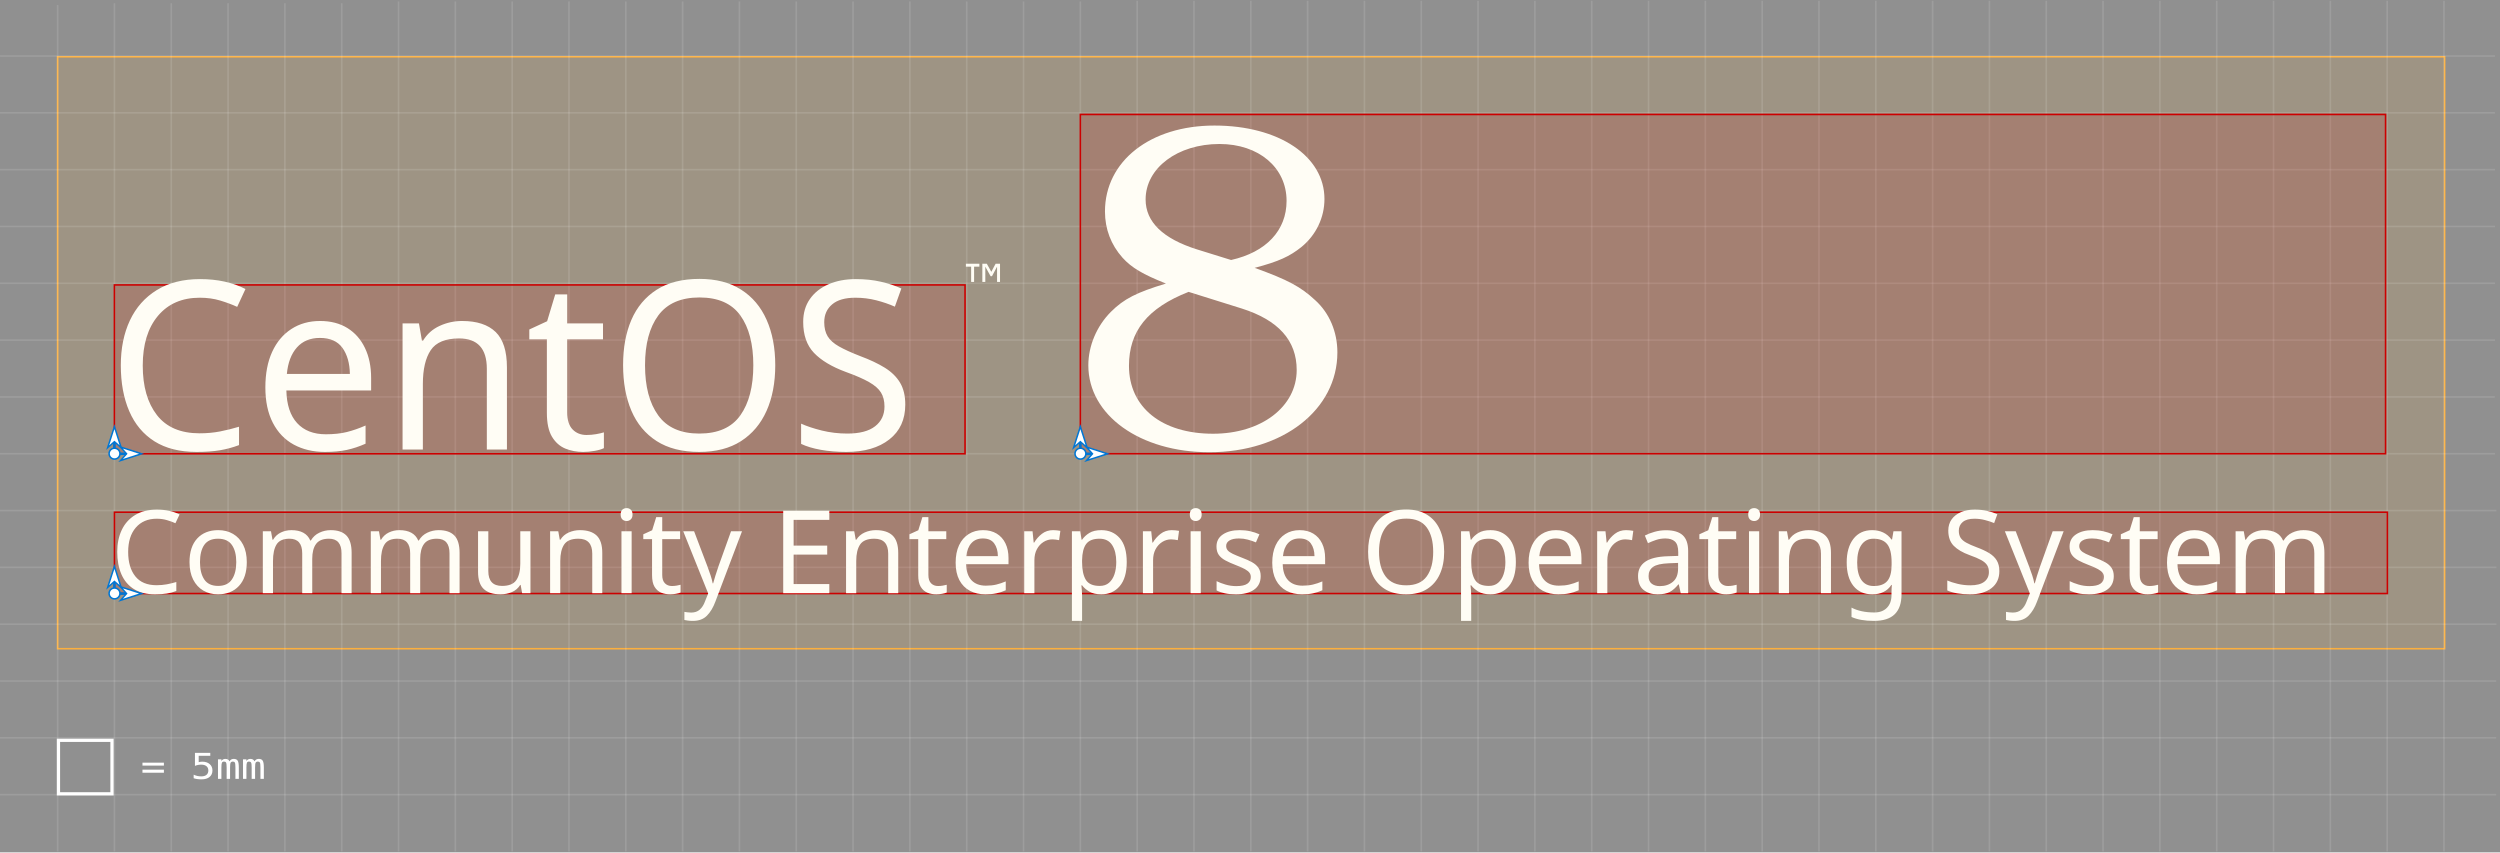
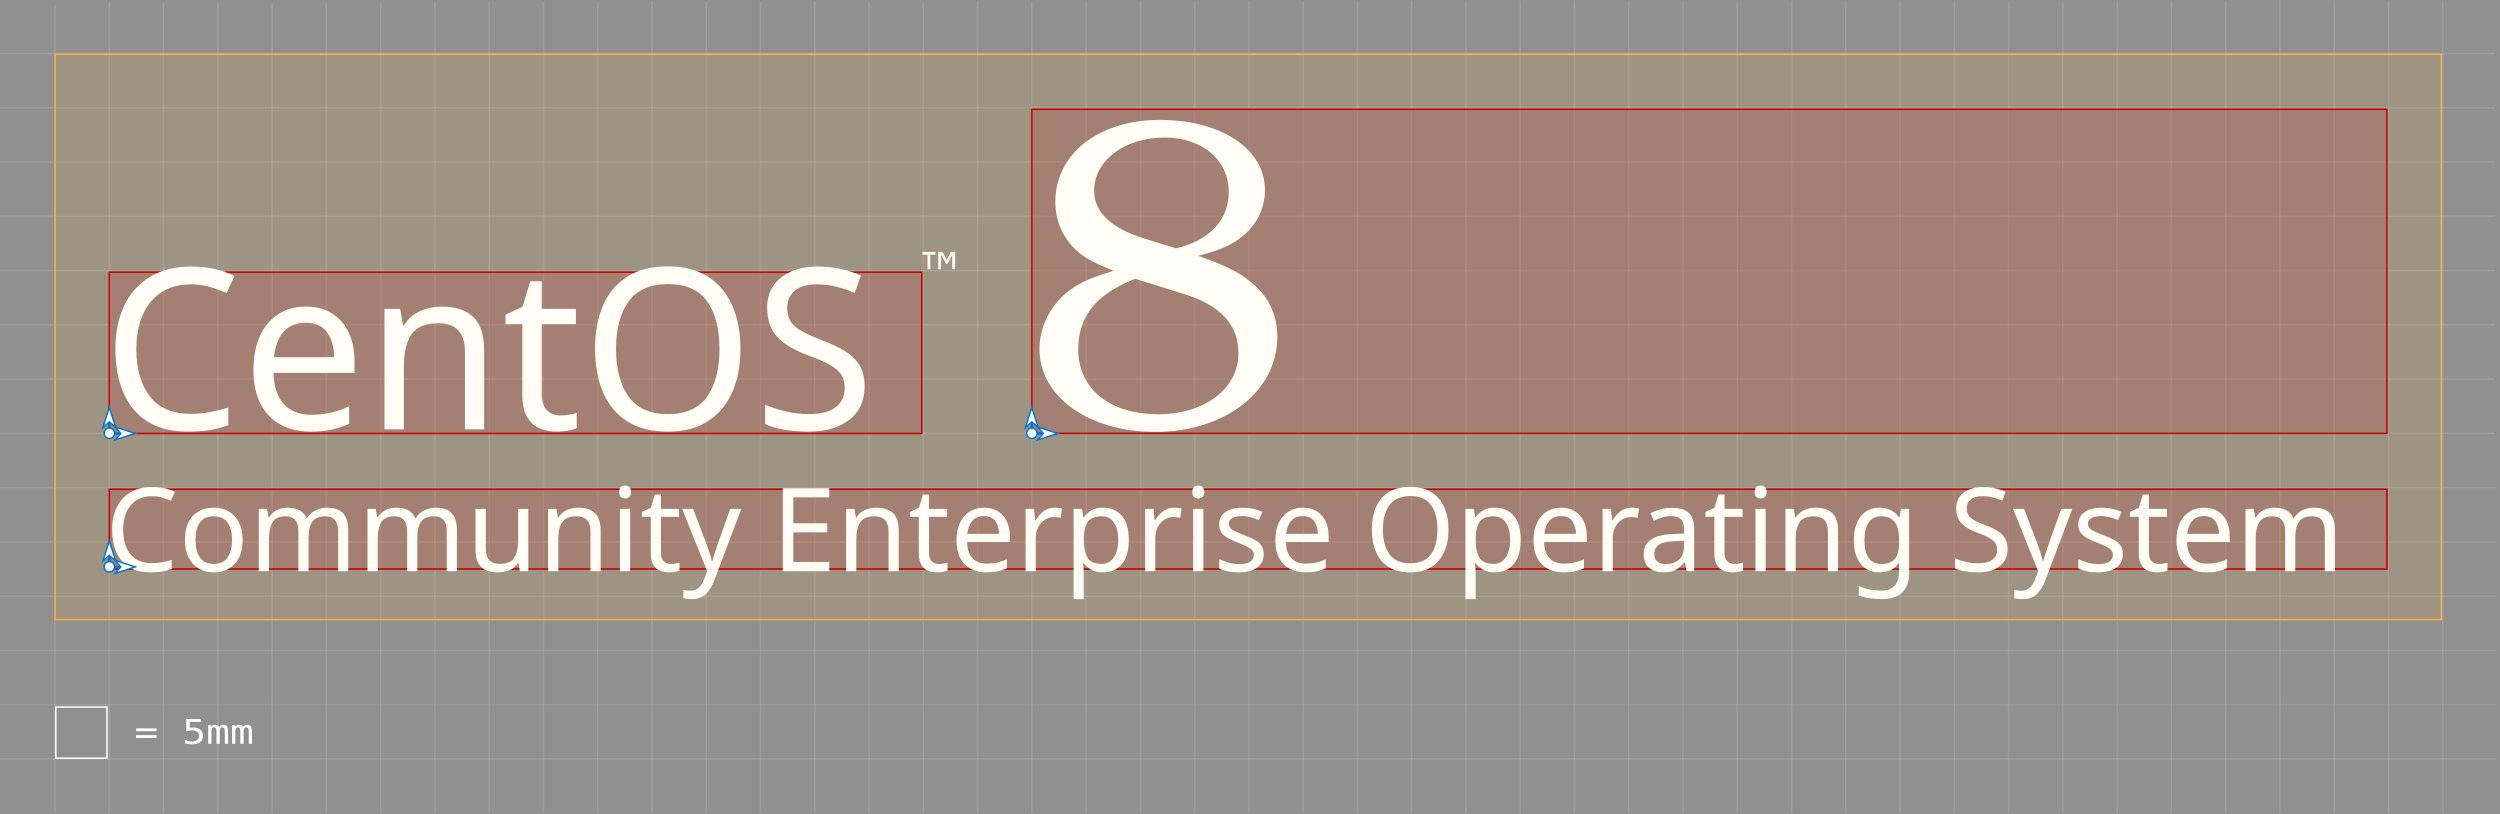
- <svg xmlns="http://www.w3.org/2000/svg" xmlns:xlink="http://www.w3.org/1999/xlink" width="779.528" height="265.748" id="svg3106" version="1.0">
+ <svg xmlns="http://www.w3.org/2000/svg" xmlns:xlink="http://www.w3.org/1999/xlink" width="816.188" height="265.748" id="svg3106" version="1.0">
  <defs id="defs3108">
    <clipPath clipPathUnits="userSpaceOnUse" id="clipPath4429">
      <g transform="matrix(0.9947658,0,0,1,1.786099,0)" id="g4431">
        <path style="fill:#eea623;fill-opacity:1;fill-rule:evenodd;stroke:none;stroke-width:30;stroke-linecap:round;stroke-linejoin:round;marker:none;marker-start:none;marker-mid:none;marker-end:none;stroke-miterlimit:4;stroke-dasharray:none;stroke-dashoffset:0;stroke-opacity:1;visibility:visible;display:inline;overflow:visible" d="M 322.541,2800.938 L 318.106,2806.667 L 313.671,2800.938 L 313.671,2757.795 L 294.732,2757.795 L 318.106,2732.258 L 341.238,2757.795 L 322.541,2757.795 L 322.541,2800.938 z" id="path4433" />
      </g>
    </clipPath>
  </defs>
  <g id="layer1" transform="translate(-0.2825948,-822.0471)">
-     <rect style="fill:#8c8c8c;fill-opacity:0.955;stroke:none;stroke-width:1;stroke-linecap:round;stroke-linejoin:miter;stroke-miterlimit:4;stroke-dasharray:none;stroke-dashoffset:0;stroke-opacity:0.089;display:inline" id="CENTOSARTWORK" width="779.528" height="265.748" x="0.283" y="822.047" clip-path="none" />
-     <rect y="839.764" x="18.249" height="184.56" width="744.297" id="rect5058" style="opacity:1;fill:#fcaf3e;fill-opacity:0.137;stroke:#fcaf3e;stroke-width:0.5;stroke-linecap:round;stroke-linejoin:miter;stroke-miterlimit:4;stroke-dasharray:none;stroke-opacity:1" />
+     <rect style="fill:#8c8c8c;fill-opacity:0.955;stroke:none;stroke-width:1;stroke-linecap:round;stroke-linejoin:miter;stroke-miterlimit:4;stroke-dasharray:none;stroke-dashoffset:0;stroke-opacity:0.089;display:inline" id="CENTOSARTWORK" width="816.188" height="265.748" x="0.283" y="822.047" clip-path="none" />
    <g id="g5132" style="stroke:#ffffff;stroke-width:0.5;stroke-miterlimit:4;stroke-dasharray:none;stroke-opacity:0.118">
      <path id="path3685" d="M 18.249,823.619 L 18.249,1087.545" style="fill:none;fill-rule:evenodd;stroke:#ffffff;stroke-width:0.5;stroke-linecap:butt;stroke-linejoin:miter;stroke-miterlimit:4;stroke-dasharray:none;stroke-opacity:0.118;display:inline" />
-       <path style="fill:none;fill-rule:evenodd;stroke:#ffffff;stroke-width:0.501;stroke-linecap:butt;stroke-linejoin:miter;stroke-miterlimit:4;stroke-dasharray:none;stroke-opacity:0.118;display:inline" d="M 35.965,823.06 L 35.965,1087.545" id="path3687" />
-       <path id="path3689" d="M 53.682,823.06 L 53.682,1087.545" style="fill:none;fill-rule:evenodd;stroke:#ffffff;stroke-width:0.501;stroke-linecap:butt;stroke-linejoin:miter;stroke-miterlimit:4;stroke-dasharray:none;stroke-opacity:0.118;display:inline" />
-       <path style="fill:none;fill-rule:evenodd;stroke:#ffffff;stroke-width:0.501;stroke-linecap:butt;stroke-linejoin:miter;stroke-miterlimit:4;stroke-dasharray:none;stroke-opacity:0.118;display:inline" d="M 71.399,823.06 L 71.399,1087.545" id="path3691" />
-       <path id="path3693" d="M 89.115,823.06 L 89.115,1087.545" style="fill:none;fill-rule:evenodd;stroke:#ffffff;stroke-width:0.501;stroke-linecap:butt;stroke-linejoin:miter;stroke-miterlimit:4;stroke-dasharray:none;stroke-opacity:0.118;display:inline" />
-       <path style="fill:none;fill-rule:evenodd;stroke:#ffffff;stroke-width:0.501;stroke-linecap:butt;stroke-linejoin:miter;stroke-miterlimit:4;stroke-dasharray:none;stroke-opacity:0.118;display:inline" d="M 106.832,823.06 L 106.832,1087.545" id="path3695" />
-       <path id="path3697" d="M 124.548,822.502 L 124.548,1087.545" style="fill:none;fill-rule:evenodd;stroke:#ffffff;stroke-width:0.501;stroke-linecap:butt;stroke-linejoin:miter;stroke-miterlimit:4;stroke-dasharray:none;stroke-opacity:0.118;display:inline" />
-       <path style="fill:none;fill-rule:evenodd;stroke:#ffffff;stroke-width:0.501;stroke-linecap:butt;stroke-linejoin:miter;stroke-miterlimit:4;stroke-dasharray:none;stroke-opacity:0.118;display:inline" d="M 142.265,822.502 L 142.265,1087.545" id="path3699" />
-       <path id="path3701" d="M 159.981,822.502 L 159.981,1087.545" style="fill:none;fill-rule:evenodd;stroke:#ffffff;stroke-width:0.501;stroke-linecap:butt;stroke-linejoin:miter;stroke-miterlimit:4;stroke-dasharray:none;stroke-opacity:0.118;display:inline" />
-       <path style="fill:none;fill-rule:evenodd;stroke:#ffffff;stroke-width:0.501;stroke-linecap:butt;stroke-linejoin:miter;stroke-miterlimit:4;stroke-dasharray:none;stroke-opacity:0.118;display:inline" d="M 177.698,822.502 L 177.698,1087.545" id="path3703" />
-       <path id="path3705" d="M 195.414,822.502 L 195.414,1087.545" style="fill:none;fill-rule:evenodd;stroke:#ffffff;stroke-width:0.501;stroke-linecap:butt;stroke-linejoin:miter;stroke-miterlimit:4;stroke-dasharray:none;stroke-opacity:0.118;display:inline" />
-       <path style="fill:none;fill-rule:evenodd;stroke:#ffffff;stroke-width:0.501;stroke-linecap:butt;stroke-linejoin:miter;stroke-miterlimit:4;stroke-dasharray:none;stroke-opacity:0.118;display:inline" d="M 213.131,822.502 L 213.131,1087.545" id="path3707" />
-       <path id="path3709" d="M 230.847,822.502 L 230.847,1087.545" style="fill:none;fill-rule:evenodd;stroke:#ffffff;stroke-width:0.501;stroke-linecap:butt;stroke-linejoin:miter;stroke-miterlimit:4;stroke-dasharray:none;stroke-opacity:0.118;display:inline" />
-       <path style="fill:none;fill-rule:evenodd;stroke:#ffffff;stroke-width:0.501;stroke-linecap:butt;stroke-linejoin:miter;stroke-miterlimit:4;stroke-dasharray:none;stroke-opacity:0.118;display:inline" d="M 283.997,822.502 L 283.997,1087.545" id="path3711" />
-       <path id="path3713" d="M 266.281,822.502 L 266.281,1087.545" style="fill:none;fill-rule:evenodd;stroke:#ffffff;stroke-width:0.501;stroke-linecap:butt;stroke-linejoin:miter;stroke-miterlimit:4;stroke-dasharray:none;stroke-opacity:0.118;display:inline" />
-       <path id="path3717" d="M 0.533,1034.396 L 778.368,1034.396" style="fill:none;fill-rule:evenodd;stroke:#ffffff;stroke-width:0.5;stroke-linecap:square;stroke-linejoin:miter;stroke-miterlimit:4;stroke-dasharray:none;stroke-opacity:0.118;display:inline" />
-       <path style="fill:none;fill-rule:evenodd;stroke:#ffffff;stroke-width:0.5;stroke-linecap:square;stroke-linejoin:miter;stroke-miterlimit:4;stroke-dasharray:none;stroke-opacity:0.118;display:inline" d="M 0.533,1016.679 L 778.439,1016.679" id="path3719" />
-       <path id="path3721" d="M 0.533,998.962 L 778.439,998.962" style="fill:none;fill-rule:evenodd;stroke:#ffffff;stroke-width:0.5;stroke-linecap:square;stroke-linejoin:miter;stroke-miterlimit:4;stroke-dasharray:none;stroke-opacity:0.118;display:inline" />
-       <path style="fill:none;fill-rule:evenodd;stroke:#ffffff;stroke-width:0.5;stroke-linecap:square;stroke-linejoin:miter;stroke-miterlimit:4;stroke-dasharray:none;stroke-opacity:0.118;display:inline" d="M 0.533,981.246 L 778.437,981.246" id="path3723" />
-       <path id="path3725" d="M 0.533,963.529 L 777.996,963.529" style="fill:none;fill-rule:evenodd;stroke:#ffffff;stroke-width:0.5;stroke-linecap:square;stroke-linejoin:miter;stroke-miterlimit:4;stroke-dasharray:none;stroke-opacity:0.118;display:inline" />
-       <path style="fill:none;fill-rule:evenodd;stroke:#ffffff;stroke-width:0.5;stroke-linecap:square;stroke-linejoin:miter;stroke-miterlimit:4;stroke-dasharray:none;stroke-opacity:0.118;display:inline" d="M 0.533,945.813 L 777.923,945.813" id="path3727" />
-       <path id="path3729" d="M 0.533,928.096 L 777.996,928.096" style="fill:none;fill-rule:evenodd;stroke:#ffffff;stroke-width:0.5;stroke-linecap:square;stroke-linejoin:miter;stroke-miterlimit:4;stroke-dasharray:none;stroke-opacity:0.118;display:inline" />
-       <path style="fill:none;fill-rule:evenodd;stroke:#ffffff;stroke-width:0.501;stroke-linecap:butt;stroke-linejoin:miter;stroke-miterlimit:4;stroke-dasharray:none;stroke-opacity:0.118;display:inline" d="M 248.564,822.502 L 248.564,1087.545" id="path3785" />
-       <path id="path3787" d="M 301.714,822.502 L 301.714,1087.545" style="fill:none;fill-rule:evenodd;stroke:#ffffff;stroke-width:0.501;stroke-linecap:butt;stroke-linejoin:miter;stroke-miterlimit:4;stroke-dasharray:none;stroke-opacity:0.118;display:inline" />
-       <path style="fill:none;fill-rule:evenodd;stroke:#ffffff;stroke-width:0.501;stroke-linecap:butt;stroke-linejoin:miter;stroke-miterlimit:4;stroke-dasharray:none;stroke-opacity:0.118;display:inline" d="M 319.43,822.502 L 319.43,1087.545" id="path3789" />
-       <path id="path3791" d="M 337.147,822.502 L 337.147,1087.545" style="fill:none;fill-rule:evenodd;stroke:#ffffff;stroke-width:0.501;stroke-linecap:butt;stroke-linejoin:miter;stroke-miterlimit:4;stroke-dasharray:none;stroke-opacity:0.118;display:inline" />
-       <path style="fill:none;fill-rule:evenodd;stroke:#ffffff;stroke-width:0.501;stroke-linecap:butt;stroke-linejoin:miter;stroke-miterlimit:4;stroke-dasharray:none;stroke-opacity:0.118;display:inline" d="M 354.863,822.297 L 354.863,1087.545" id="path3793" />
-       <path style="fill:none;fill-rule:evenodd;stroke:#ffffff;stroke-width:0.5;stroke-linecap:square;stroke-linejoin:miter;stroke-miterlimit:4;stroke-dasharray:none;stroke-opacity:0.118;display:inline" d="M 0.533,910.38 L 777.995,910.38" id="path6619" />
-       <path id="path6621" d="M 0.533,892.663 L 777.995,892.663" style="fill:none;fill-rule:evenodd;stroke:#ffffff;stroke-width:0.5;stroke-linecap:square;stroke-linejoin:miter;stroke-miterlimit:4;stroke-dasharray:none;stroke-opacity:0.118;display:inline" />
-       <path id="path4235" d="M 372.58,822.297 L 372.58,1087.545" style="fill:none;fill-rule:evenodd;stroke:#ffffff;stroke-width:0.501;stroke-linecap:butt;stroke-linejoin:miter;stroke-miterlimit:4;stroke-dasharray:none;stroke-opacity:0.118;display:inline" />
-       <path style="fill:none;fill-rule:evenodd;stroke:#ffffff;stroke-width:0.501;stroke-linecap:butt;stroke-linejoin:miter;stroke-miterlimit:4;stroke-dasharray:none;stroke-opacity:0.118;display:inline" d="M 390.296,822.297 L 390.296,1087.545" id="path4237" />
-       <path id="path4239" d="M 408.013,822.297 L 408.013,1087.545" style="fill:none;fill-rule:evenodd;stroke:#ffffff;stroke-width:0.501;stroke-linecap:butt;stroke-linejoin:miter;stroke-miterlimit:4;stroke-dasharray:none;stroke-opacity:0.118;display:inline" />
-       <path style="fill:none;fill-rule:evenodd;stroke:#ffffff;stroke-width:0.501;stroke-linecap:butt;stroke-linejoin:miter;stroke-miterlimit:4;stroke-dasharray:none;stroke-opacity:0.118;display:inline" d="M 425.73,822.297 L 425.73,1087.545" id="path5011" />
-       <path id="path2647" d="M 443.446,822.297 L 443.446,1087.545" style="fill:none;fill-rule:evenodd;stroke:#ffffff;stroke-width:0.501;stroke-linecap:butt;stroke-linejoin:miter;stroke-miterlimit:4;stroke-dasharray:none;stroke-opacity:0.118;display:inline" />
-       <path style="fill:none;fill-rule:evenodd;stroke:#ffffff;stroke-width:0.5;stroke-linecap:square;stroke-linejoin:miter;stroke-miterlimit:4;stroke-dasharray:none;stroke-opacity:0.118;display:inline" d="M 0.533,1052.112 L 778.368,1052.112" id="path2479" />
-       <path id="path2481" d="M 0.533,1069.829 L 778.368,1069.829" style="fill:none;fill-rule:evenodd;stroke:#ffffff;stroke-width:0.5;stroke-linecap:square;stroke-linejoin:miter;stroke-miterlimit:4;stroke-dasharray:none;stroke-opacity:0.118;display:inline" />
-       <path style="fill:none;fill-rule:evenodd;stroke:#ffffff;stroke-width:0.501;stroke-linecap:butt;stroke-linejoin:miter;stroke-miterlimit:4;stroke-dasharray:none;stroke-opacity:0.118;display:inline" d="M 461.163,822.297 L 461.163,1087.545" id="path2485" />
-       <path id="path2487" d="M 478.879,822.297 L 478.879,1087.545" style="fill:none;fill-rule:evenodd;stroke:#ffffff;stroke-width:0.501;stroke-linecap:butt;stroke-linejoin:miter;stroke-miterlimit:4;stroke-dasharray:none;stroke-opacity:0.118;display:inline" />
-       <path style="fill:none;fill-rule:evenodd;stroke:#ffffff;stroke-width:0.501;stroke-linecap:butt;stroke-linejoin:miter;stroke-miterlimit:4;stroke-dasharray:none;stroke-opacity:0.118;display:inline" d="M 496.596,822.297 L 496.596,1087.545" id="path2489" />
-       <path id="path2491" d="M 514.312,822.297 L 514.312,1087.545" style="fill:none;fill-rule:evenodd;stroke:#ffffff;stroke-width:0.501;stroke-linecap:butt;stroke-linejoin:miter;stroke-miterlimit:4;stroke-dasharray:none;stroke-opacity:0.118;display:inline" />
-       <path style="fill:none;fill-rule:evenodd;stroke:#ffffff;stroke-width:0.501;stroke-linecap:butt;stroke-linejoin:miter;stroke-miterlimit:4;stroke-dasharray:none;stroke-opacity:0.118;display:inline" d="M 532.029,822.297 L 532.029,1087.545" id="path2493" />
-       <path id="path2495" d="M 549.745,822.297 L 549.745,1087.545" style="fill:none;fill-rule:evenodd;stroke:#ffffff;stroke-width:0.501;stroke-linecap:butt;stroke-linejoin:miter;stroke-miterlimit:4;stroke-dasharray:none;stroke-opacity:0.118;display:inline" />
-       <path style="fill:none;fill-rule:evenodd;stroke:#ffffff;stroke-width:0.501;stroke-linecap:butt;stroke-linejoin:miter;stroke-miterlimit:4;stroke-dasharray:none;stroke-opacity:0.118;display:inline" d="M 567.462,822.297 L 567.462,1087.545" id="path2497" />
-       <path id="path2499" d="M 585.179,822.297 L 585.179,1087.545" style="fill:none;fill-rule:evenodd;stroke:#ffffff;stroke-width:0.501;stroke-linecap:butt;stroke-linejoin:miter;stroke-miterlimit:4;stroke-dasharray:none;stroke-opacity:0.118;display:inline" />
-       <path style="fill:none;fill-rule:evenodd;stroke:#ffffff;stroke-width:0.501;stroke-linecap:butt;stroke-linejoin:miter;stroke-miterlimit:4;stroke-dasharray:none;stroke-opacity:0.118;display:inline" d="M 602.895,822.297 L 602.895,1087.545" id="path2501" />
-       <path id="path2503" d="M 620.612,822.297 L 620.612,1087.545" style="fill:none;fill-rule:evenodd;stroke:#ffffff;stroke-width:0.501;stroke-linecap:butt;stroke-linejoin:miter;stroke-miterlimit:4;stroke-dasharray:none;stroke-opacity:0.118;display:inline" />
-       <path style="fill:none;fill-rule:evenodd;stroke:#ffffff;stroke-width:0.501;stroke-linecap:butt;stroke-linejoin:miter;stroke-miterlimit:4;stroke-dasharray:none;stroke-opacity:0.118;display:inline" d="M 638.328,822.297 L 638.328,1087.545" id="path2505" />
-       <path id="path2507" d="M 656.045,822.297 L 656.045,1087.545" style="fill:none;fill-rule:evenodd;stroke:#ffffff;stroke-width:0.501;stroke-linecap:butt;stroke-linejoin:miter;stroke-miterlimit:4;stroke-dasharray:none;stroke-opacity:0.118;display:inline" />
-       <path style="fill:none;fill-rule:evenodd;stroke:#ffffff;stroke-width:0.501;stroke-linecap:butt;stroke-linejoin:miter;stroke-miterlimit:4;stroke-dasharray:none;stroke-opacity:0.118;display:inline" d="M 709.194,822.297 L 709.194,1087.545" id="path2509" />
-       <path id="path2511" d="M 673.761,822.297 L 673.761,1087.545" style="fill:none;fill-rule:evenodd;stroke:#ffffff;stroke-width:0.501;stroke-linecap:butt;stroke-linejoin:miter;stroke-miterlimit:4;stroke-dasharray:none;stroke-opacity:0.118;display:inline" />
-       <path style="fill:none;fill-rule:evenodd;stroke:#ffffff;stroke-width:0.501;stroke-linecap:butt;stroke-linejoin:miter;stroke-miterlimit:4;stroke-dasharray:none;stroke-opacity:0.118;display:inline" d="M 691.478,822.297 L 691.478,1087.545" id="path2513" />
-       <path id="path2515" d="M 744.627,822.297 L 744.627,1087.545" style="fill:none;fill-rule:evenodd;stroke:#ffffff;stroke-width:0.501;stroke-linecap:butt;stroke-linejoin:miter;stroke-miterlimit:4;stroke-dasharray:none;stroke-opacity:0.118;display:inline" />
-       <path style="fill:none;fill-rule:evenodd;stroke:#ffffff;stroke-width:0.501;stroke-linecap:butt;stroke-linejoin:miter;stroke-miterlimit:4;stroke-dasharray:none;stroke-opacity:0.118;display:inline" d="M 726.911,822.297 L 726.911,1087.545" id="path2517" />
-       <path id="path2519" d="M 762.344,822.297 L 762.344,1087.545" style="fill:none;fill-rule:evenodd;stroke:#ffffff;stroke-width:0.501;stroke-linecap:butt;stroke-linejoin:miter;stroke-miterlimit:4;stroke-dasharray:none;stroke-opacity:0.118;display:inline" />
-       <path id="path9589" d="M 0.533,874.947 L 777.995,874.947" style="fill:none;fill-rule:evenodd;stroke:#ffffff;stroke-width:0.5;stroke-linecap:square;stroke-linejoin:miter;stroke-miterlimit:4;stroke-dasharray:none;stroke-opacity:0.118;display:inline" />
-       <path style="fill:none;fill-rule:evenodd;stroke:#ffffff;stroke-width:0.5;stroke-linecap:square;stroke-linejoin:miter;stroke-miterlimit:4;stroke-dasharray:none;stroke-opacity:0.118;display:inline" d="M 0.533,857.23 L 777.995,857.23" id="path9591" />
-       <path id="path9593" d="M 0.533,839.514 L 777.995,839.514" style="fill:none;fill-rule:evenodd;stroke:#ffffff;stroke-width:0.5;stroke-linecap:square;stroke-linejoin:miter;stroke-miterlimit:4;stroke-dasharray:none;stroke-opacity:0.118;display:inline" />
+       <path style="fill:none;fill-rule:evenodd;stroke:#ffffff;stroke-width:0.5;stroke-linecap:butt;stroke-linejoin:miter;stroke-miterlimit:4;stroke-dasharray:none;stroke-opacity:0.118;display:inline" d="M 35.965,823.06 L 35.965,1087.545" id="path3687" />
+       <path id="path3689" d="M 53.682,823.06 L 53.682,1087.545" style="fill:none;fill-rule:evenodd;stroke:#ffffff;stroke-width:0.5;stroke-linecap:butt;stroke-linejoin:miter;stroke-miterlimit:4;stroke-dasharray:none;stroke-opacity:0.118;display:inline" />
+       <path style="fill:none;fill-rule:evenodd;stroke:#ffffff;stroke-width:0.5;stroke-linecap:butt;stroke-linejoin:miter;stroke-miterlimit:4;stroke-dasharray:none;stroke-opacity:0.118;display:inline" d="M 71.399,823.06 L 71.399,1087.545" id="path3691" />
+       <path id="path3693" d="M 89.115,823.06 L 89.115,1087.545" style="fill:none;fill-rule:evenodd;stroke:#ffffff;stroke-width:0.5;stroke-linecap:butt;stroke-linejoin:miter;stroke-miterlimit:4;stroke-dasharray:none;stroke-opacity:0.118;display:inline" />
+       <path style="fill:none;fill-rule:evenodd;stroke:#ffffff;stroke-width:0.5;stroke-linecap:butt;stroke-linejoin:miter;stroke-miterlimit:4;stroke-dasharray:none;stroke-opacity:0.118;display:inline" d="M 106.832,823.06 L 106.832,1087.545" id="path3695" />
+       <path id="path3697" d="M 124.548,822.502 L 124.548,1087.545" style="fill:none;fill-rule:evenodd;stroke:#ffffff;stroke-width:0.5;stroke-linecap:butt;stroke-linejoin:miter;stroke-miterlimit:4;stroke-dasharray:none;stroke-opacity:0.118;display:inline" />
+       <path style="fill:none;fill-rule:evenodd;stroke:#ffffff;stroke-width:0.5;stroke-linecap:butt;stroke-linejoin:miter;stroke-miterlimit:4;stroke-dasharray:none;stroke-opacity:0.118;display:inline" d="M 142.265,822.502 L 142.265,1087.545" id="path3699" />
+       <path id="path3701" d="M 159.981,822.502 L 159.981,1087.545" style="fill:none;fill-rule:evenodd;stroke:#ffffff;stroke-width:0.5;stroke-linecap:butt;stroke-linejoin:miter;stroke-miterlimit:4;stroke-dasharray:none;stroke-opacity:0.118;display:inline" />
+       <path style="fill:none;fill-rule:evenodd;stroke:#ffffff;stroke-width:0.5;stroke-linecap:butt;stroke-linejoin:miter;stroke-miterlimit:4;stroke-dasharray:none;stroke-opacity:0.118;display:inline" d="M 177.698,822.502 L 177.698,1087.545" id="path3703" />
+       <path id="path3705" d="M 195.414,822.502 L 195.414,1087.545" style="fill:none;fill-rule:evenodd;stroke:#ffffff;stroke-width:0.5;stroke-linecap:butt;stroke-linejoin:miter;stroke-miterlimit:4;stroke-dasharray:none;stroke-opacity:0.118;display:inline" />
+       <path style="fill:none;fill-rule:evenodd;stroke:#ffffff;stroke-width:0.5;stroke-linecap:butt;stroke-linejoin:miter;stroke-miterlimit:4;stroke-dasharray:none;stroke-opacity:0.118;display:inline" d="M 213.131,822.502 L 213.131,1087.545" id="path3707" />
+       <path id="path3709" d="M 230.847,822.502 L 230.847,1087.545" style="fill:none;fill-rule:evenodd;stroke:#ffffff;stroke-width:0.5;stroke-linecap:butt;stroke-linejoin:miter;stroke-miterlimit:4;stroke-dasharray:none;stroke-opacity:0.118;display:inline" />
+       <path style="fill:none;fill-rule:evenodd;stroke:#ffffff;stroke-width:0.5;stroke-linecap:butt;stroke-linejoin:miter;stroke-miterlimit:4;stroke-dasharray:none;stroke-opacity:0.118;display:inline" d="M 283.997,822.502 L 283.997,1087.545" id="path3711" />
+       <path id="path3713" d="M 266.281,822.502 L 266.281,1087.545" style="fill:none;fill-rule:evenodd;stroke:#ffffff;stroke-width:0.5;stroke-linecap:butt;stroke-linejoin:miter;stroke-miterlimit:4;stroke-dasharray:none;stroke-opacity:0.118;display:inline" />
+       <path id="path3717" d="M 0.538,1034.391 L 814.913,1034.391" style="fill:none;fill-rule:evenodd;stroke:#ffffff;stroke-width:0.512;stroke-linecap:square;stroke-linejoin:miter;stroke-miterlimit:4;stroke-dasharray:none;stroke-opacity:0.118;display:inline" />
+       <path style="fill:none;fill-rule:evenodd;stroke:#ffffff;stroke-width:0.512;stroke-linecap:square;stroke-linejoin:miter;stroke-miterlimit:4;stroke-dasharray:none;stroke-opacity:0.118;display:inline" d="M 0.538,1016.676 L 814.987,1016.676" id="path3719" />
+       <path id="path3721" d="M 0.538,998.96 L 814.987,998.96" style="fill:none;fill-rule:evenodd;stroke:#ffffff;stroke-width:0.512;stroke-linecap:square;stroke-linejoin:miter;stroke-miterlimit:4;stroke-dasharray:none;stroke-opacity:0.118;display:inline" />
+       <path style="fill:none;fill-rule:evenodd;stroke:#ffffff;stroke-width:0.512;stroke-linecap:square;stroke-linejoin:miter;stroke-miterlimit:4;stroke-dasharray:none;stroke-opacity:0.118;display:inline" d="M 0.538,981.245 L 814.985,981.245" id="path3723" />
+       <path id="path3725" d="M 0.538,963.529 L 814.523,963.529" style="fill:none;fill-rule:evenodd;stroke:#ffffff;stroke-width:0.512;stroke-linecap:square;stroke-linejoin:miter;stroke-miterlimit:4;stroke-dasharray:none;stroke-opacity:0.118;display:inline" />
+       <path style="fill:none;fill-rule:evenodd;stroke:#ffffff;stroke-width:0.512;stroke-linecap:square;stroke-linejoin:miter;stroke-miterlimit:4;stroke-dasharray:none;stroke-opacity:0.118;display:inline" d="M 0.538,945.813 L 814.447,945.813" id="path3727" />
+       <path id="path3729" d="M 0.538,928.098 L 814.523,928.098" style="fill:none;fill-rule:evenodd;stroke:#ffffff;stroke-width:0.512;stroke-linecap:square;stroke-linejoin:miter;stroke-miterlimit:4;stroke-dasharray:none;stroke-opacity:0.118;display:inline" />
+       <path style="fill:none;fill-rule:evenodd;stroke:#ffffff;stroke-width:0.5;stroke-linecap:butt;stroke-linejoin:miter;stroke-miterlimit:4;stroke-dasharray:none;stroke-opacity:0.118;display:inline" d="M 248.564,822.502 L 248.564,1087.545" id="path3785" />
+       <path id="path3787" d="M 301.714,822.502 L 301.714,1087.545" style="fill:none;fill-rule:evenodd;stroke:#ffffff;stroke-width:0.5;stroke-linecap:butt;stroke-linejoin:miter;stroke-miterlimit:4;stroke-dasharray:none;stroke-opacity:0.118;display:inline" />
+       <path style="fill:none;fill-rule:evenodd;stroke:#ffffff;stroke-width:0.5;stroke-linecap:butt;stroke-linejoin:miter;stroke-miterlimit:4;stroke-dasharray:none;stroke-opacity:0.118;display:inline" d="M 319.43,822.502 L 319.43,1087.545" id="path3789" />
+       <path id="path3791" d="M 337.147,822.502 L 337.147,1087.545" style="fill:none;fill-rule:evenodd;stroke:#ffffff;stroke-width:0.5;stroke-linecap:butt;stroke-linejoin:miter;stroke-miterlimit:4;stroke-dasharray:none;stroke-opacity:0.118;display:inline" />
+       <path style="fill:none;fill-rule:evenodd;stroke:#ffffff;stroke-width:0.5;stroke-linecap:butt;stroke-linejoin:miter;stroke-miterlimit:4;stroke-dasharray:none;stroke-opacity:0.118;display:inline" d="M 354.863,822.297 L 354.863,1087.545" id="path3793" />
+       <path style="fill:none;fill-rule:evenodd;stroke:#ffffff;stroke-width:0.512;stroke-linecap:square;stroke-linejoin:miter;stroke-miterlimit:4;stroke-dasharray:none;stroke-opacity:0.118;display:inline" d="M 0.538,910.382 L 814.522,910.382" id="path6619" />
+       <path id="path6621" d="M 0.538,892.666 L 814.522,892.666" style="fill:none;fill-rule:evenodd;stroke:#ffffff;stroke-width:0.512;stroke-linecap:square;stroke-linejoin:miter;stroke-miterlimit:4;stroke-dasharray:none;stroke-opacity:0.118;display:inline" />
+       <path id="path4235" d="M 372.58,822.297 L 372.58,1087.545" style="fill:none;fill-rule:evenodd;stroke:#ffffff;stroke-width:0.5;stroke-linecap:butt;stroke-linejoin:miter;stroke-miterlimit:4;stroke-dasharray:none;stroke-opacity:0.118;display:inline" />
+       <path style="fill:none;fill-rule:evenodd;stroke:#ffffff;stroke-width:0.5;stroke-linecap:butt;stroke-linejoin:miter;stroke-miterlimit:4;stroke-dasharray:none;stroke-opacity:0.118;display:inline" d="M 390.296,822.297 L 390.296,1087.545" id="path4237" />
+       <path id="path4239" d="M 408.013,822.297 L 408.013,1087.545" style="fill:none;fill-rule:evenodd;stroke:#ffffff;stroke-width:0.5;stroke-linecap:butt;stroke-linejoin:miter;stroke-miterlimit:4;stroke-dasharray:none;stroke-opacity:0.118;display:inline" />
+       <path style="fill:none;fill-rule:evenodd;stroke:#ffffff;stroke-width:0.5;stroke-linecap:butt;stroke-linejoin:miter;stroke-miterlimit:4;stroke-dasharray:none;stroke-opacity:0.118;display:inline" d="M 425.73,822.297 L 425.73,1087.545" id="path5011" />
+       <path id="path2647" d="M 443.446,822.297 L 443.446,1087.545" style="fill:none;fill-rule:evenodd;stroke:#ffffff;stroke-width:0.5;stroke-linecap:butt;stroke-linejoin:miter;stroke-miterlimit:4;stroke-dasharray:none;stroke-opacity:0.118;display:inline" />
+       <path style="fill:none;fill-rule:evenodd;stroke:#ffffff;stroke-width:0.512;stroke-linecap:square;stroke-linejoin:miter;stroke-miterlimit:4;stroke-dasharray:none;stroke-opacity:0.118;display:inline" d="M 0.538,1052.107 L 814.913,1052.107" id="path2479" />
+       <path id="path2481" d="M 0.538,1069.823 L 814.913,1069.823" style="fill:none;fill-rule:evenodd;stroke:#ffffff;stroke-width:0.512;stroke-linecap:square;stroke-linejoin:miter;stroke-miterlimit:4;stroke-dasharray:none;stroke-opacity:0.118;display:inline" />
+       <path style="fill:none;fill-rule:evenodd;stroke:#ffffff;stroke-width:0.5;stroke-linecap:butt;stroke-linejoin:miter;stroke-miterlimit:4;stroke-dasharray:none;stroke-opacity:0.118;display:inline" d="M 461.163,822.297 L 461.163,1087.545" id="path2485" />
+       <path id="path2487" d="M 478.879,822.297 L 478.879,1087.545" style="fill:none;fill-rule:evenodd;stroke:#ffffff;stroke-width:0.5;stroke-linecap:butt;stroke-linejoin:miter;stroke-miterlimit:4;stroke-dasharray:none;stroke-opacity:0.118;display:inline" />
+       <path style="fill:none;fill-rule:evenodd;stroke:#ffffff;stroke-width:0.5;stroke-linecap:butt;stroke-linejoin:miter;stroke-miterlimit:4;stroke-dasharray:none;stroke-opacity:0.118;display:inline" d="M 496.596,822.297 L 496.596,1087.545" id="path2489" />
+       <path id="path2491" d="M 514.312,822.297 L 514.312,1087.545" style="fill:none;fill-rule:evenodd;stroke:#ffffff;stroke-width:0.5;stroke-linecap:butt;stroke-linejoin:miter;stroke-miterlimit:4;stroke-dasharray:none;stroke-opacity:0.118;display:inline" />
+       <path style="fill:none;fill-rule:evenodd;stroke:#ffffff;stroke-width:0.5;stroke-linecap:butt;stroke-linejoin:miter;stroke-miterlimit:4;stroke-dasharray:none;stroke-opacity:0.118;display:inline" d="M 532.029,822.297 L 532.029,1087.545" id="path2493" />
+       <path id="path2495" d="M 549.745,822.297 L 549.745,1087.545" style="fill:none;fill-rule:evenodd;stroke:#ffffff;stroke-width:0.5;stroke-linecap:butt;stroke-linejoin:miter;stroke-miterlimit:4;stroke-dasharray:none;stroke-opacity:0.118;display:inline" />
+       <path style="fill:none;fill-rule:evenodd;stroke:#ffffff;stroke-width:0.5;stroke-linecap:butt;stroke-linejoin:miter;stroke-miterlimit:4;stroke-dasharray:none;stroke-opacity:0.118;display:inline" d="M 567.462,822.297 L 567.462,1087.545" id="path2497" />
+       <path id="path2499" d="M 585.178,822.297 L 585.178,1087.545" style="fill:none;fill-rule:evenodd;stroke:#ffffff;stroke-width:0.5;stroke-linecap:butt;stroke-linejoin:miter;stroke-miterlimit:4;stroke-dasharray:none;stroke-opacity:0.118;display:inline" />
+       <path style="fill:none;fill-rule:evenodd;stroke:#ffffff;stroke-width:0.5;stroke-linecap:butt;stroke-linejoin:miter;stroke-miterlimit:4;stroke-dasharray:none;stroke-opacity:0.118;display:inline" d="M 602.895,822.297 L 602.895,1087.545" id="path2501" />
+       <path id="path2503" d="M 620.612,822.297 L 620.612,1087.545" style="fill:none;fill-rule:evenodd;stroke:#ffffff;stroke-width:0.5;stroke-linecap:butt;stroke-linejoin:miter;stroke-miterlimit:4;stroke-dasharray:none;stroke-opacity:0.118;display:inline" />
+       <path style="fill:none;fill-rule:evenodd;stroke:#ffffff;stroke-width:0.5;stroke-linecap:butt;stroke-linejoin:miter;stroke-miterlimit:4;stroke-dasharray:none;stroke-opacity:0.118;display:inline" d="M 638.328,822.297 L 638.328,1087.545" id="path2505" />
+       <path id="path2507" d="M 656.045,822.297 L 656.045,1087.545" style="fill:none;fill-rule:evenodd;stroke:#ffffff;stroke-width:0.5;stroke-linecap:butt;stroke-linejoin:miter;stroke-miterlimit:4;stroke-dasharray:none;stroke-opacity:0.118;display:inline" />
+       <path style="fill:none;fill-rule:evenodd;stroke:#ffffff;stroke-width:0.5;stroke-linecap:butt;stroke-linejoin:miter;stroke-miterlimit:4;stroke-dasharray:none;stroke-opacity:0.118;display:inline" d="M 709.194,822.297 L 709.194,1087.545" id="path2509" />
+       <path id="path2511" d="M 673.761,822.297 L 673.761,1087.545" style="fill:none;fill-rule:evenodd;stroke:#ffffff;stroke-width:0.5;stroke-linecap:butt;stroke-linejoin:miter;stroke-miterlimit:4;stroke-dasharray:none;stroke-opacity:0.118;display:inline" />
+       <path style="fill:none;fill-rule:evenodd;stroke:#ffffff;stroke-width:0.5;stroke-linecap:butt;stroke-linejoin:miter;stroke-miterlimit:4;stroke-dasharray:none;stroke-opacity:0.118;display:inline" d="M 691.478,822.297 L 691.478,1087.545" id="path2513" />
+       <path id="path2515" d="M 744.627,822.297 L 744.627,1087.545" style="fill:none;fill-rule:evenodd;stroke:#ffffff;stroke-width:0.5;stroke-linecap:butt;stroke-linejoin:miter;stroke-miterlimit:4;stroke-dasharray:none;stroke-opacity:0.118;display:inline" />
+       <path style="fill:none;fill-rule:evenodd;stroke:#ffffff;stroke-width:0.5;stroke-linecap:butt;stroke-linejoin:miter;stroke-miterlimit:4;stroke-dasharray:none;stroke-opacity:0.118;display:inline" d="M 726.911,822.297 L 726.911,1087.545" id="path2517" />
+       <path id="path2519" d="M 762.344,822.297 L 762.344,1087.545" style="fill:none;fill-rule:evenodd;stroke:#ffffff;stroke-width:0.5;stroke-linecap:butt;stroke-linejoin:miter;stroke-miterlimit:4;stroke-dasharray:none;stroke-opacity:0.118;display:inline" />
+       <path id="path9589" d="M 0.538,874.951 L 814.522,874.951" style="fill:none;fill-rule:evenodd;stroke:#ffffff;stroke-width:0.512;stroke-linecap:square;stroke-linejoin:miter;stroke-miterlimit:4;stroke-dasharray:none;stroke-opacity:0.118;display:inline" />
+       <path style="fill:none;fill-rule:evenodd;stroke:#ffffff;stroke-width:0.512;stroke-linecap:square;stroke-linejoin:miter;stroke-miterlimit:4;stroke-dasharray:none;stroke-opacity:0.118;display:inline" d="M 0.538,857.235 L 814.522,857.235" id="path9591" />
+       <path id="path9593" d="M 0.538,839.519 L 814.522,839.519" style="fill:none;fill-rule:evenodd;stroke:#ffffff;stroke-width:0.512;stroke-linecap:square;stroke-linejoin:miter;stroke-miterlimit:4;stroke-dasharray:none;stroke-opacity:0.118;display:inline" />
+       <path style="fill:none;fill-rule:evenodd;stroke:#ffffff;stroke-width:0.5;stroke-linecap:butt;stroke-linejoin:miter;stroke-miterlimit:4;stroke-dasharray:none;stroke-opacity:0.118;display:inline" d="M 780.061,822.297 L 780.061,1087.545" id="path4315" />
+       <path id="path4317" d="M 797.777,822.297 L 797.777,1087.545" style="fill:none;fill-rule:evenodd;stroke:#ffffff;stroke-width:0.5;stroke-linecap:butt;stroke-linejoin:miter;stroke-miterlimit:4;stroke-dasharray:none;stroke-opacity:0.118;display:inline" />
    </g>
+     <rect y="839.769" x="18.255" height="184.549" width="779.016" id="rect5058" style="opacity:1;fill:#fcaf3e;fill-opacity:0.137;stroke:#fcaf3e;stroke-width:0.5;stroke-linecap:round;stroke-linejoin:miter;stroke-miterlimit:4;stroke-dasharray:none;stroke-opacity:1" />
    <text xml:space="preserve" style="font-size:11.11px;font-style:normal;font-variant:normal;font-weight:normal;font-stretch:normal;text-align:start;line-height:125%;writing-mode:lr-tb;text-anchor:start;fill:#ffffff;fill-opacity:1;stroke:none;stroke-width:1;stroke-linecap:butt;stroke-linejoin:miter;stroke-miterlimit:4;stroke-dasharray:none;stroke-opacity:1;font-family:DejaVu LGC Sans Mono;-inkscape-font-specification:DejaVu LGC Sans Mono" x="40.87" y="1150.281" id="text5060" transform="scale(1.080181,0.925771)">
      <tspan id="tspan5062" x="40.87" y="1150.281" style="font-size:12px">= 5mm</tspan>
    </text>
-     <rect style="opacity:1;fill:none;fill-opacity:1;stroke:#ffffff;stroke-width:1.018;stroke-linecap:round;stroke-linejoin:miter;stroke-miterlimit:4;stroke-dasharray:none;stroke-opacity:1" id="rect5066" width="16.699" height="16.699" x="18.508" y="1052.871" />
+     <rect style="opacity:1;fill:none;fill-opacity:1;stroke:#ffffff;stroke-width:0.5;stroke-linecap:round;stroke-linejoin:miter;stroke-miterlimit:4;stroke-dasharray:none;stroke-opacity:1" id="rect5066" width="16.699" height="16.699" x="18.508" y="1052.871" />
    <text xml:space="preserve" style="font-size:18.264px;font-style:normal;font-weight:normal;fill:#fffdf5;fill-opacity:1;stroke:none;stroke-width:1;stroke-linecap:butt;stroke-linejoin:miter;stroke-miterlimit:4;stroke-dasharray:none;stroke-opacity:1;font-family:Bitstream Vera Sans" x="328.937" y="835.497" id="text5087" transform="scale(0.9092079,1.099858)">
      <tspan id="tspan5089" x="328.937" y="835.497">™</tspan>
    </text>
-     <rect y="857.729" x="337.146" height="105.801" width="406.982" id="rect9587" style="opacity:1;fill:#cc0000;fill-opacity:0.137;stroke:#cc0000;stroke-width:0.5;stroke-linecap:round;stroke-linejoin:miter;stroke-miterlimit:4;stroke-dasharray:none;stroke-opacity:1" />
+     <rect y="857.74" x="337.156" height="105.78" width="442.392" id="rect9587" style="opacity:1;fill:#cc0000;fill-opacity:0.137;stroke:#cc0000;stroke-width:0.5;stroke-linecap:round;stroke-linejoin:miter;stroke-miterlimit:4;stroke-dasharray:none;stroke-opacity:1" />
    <text xml:space="preserve" style="font-size:144.083px;font-style:normal;font-variant:normal;font-weight:normal;font-stretch:normal;text-align:start;line-height:0%;writing-mode:lr-tb;text-anchor:start;fill:#fffdf5;fill-opacity:1;stroke:none;stroke-width:1px;stroke-linecap:butt;stroke-linejoin:miter;stroke-opacity:1;font-family:URW Bookman L;-inkscape-font-specification:URW Bookman L" x="333.294" y="961.177" id="text9583">
      <tspan id="tspan9585" x="333.294" y="961.177" style="font-size:144.083px;font-style:normal;font-variant:normal;font-weight:normal;font-stretch:normal;text-align:start;line-height:0%;writing-mode:lr-tb;text-anchor:start;fill:#fffdf5;font-family:URW Bookman L;-inkscape-font-specification:URW Bookman L">8</tspan>
    </text>
    <rect style="opacity:1;fill:#cc0000;fill-opacity:0.137;stroke:#cc0000;stroke-width:0.5;stroke-linecap:round;stroke-linejoin:miter;stroke-miterlimit:4;stroke-dasharray:none;stroke-opacity:1" id="rect14283" width="265.248" height="52.65" x="35.946" y="910.899" />
    <text transform="scale(0.9903898,1.009703)" xml:space="preserve" style="font-size:72.706px;font-style:normal;font-variant:normal;font-weight:200;font-stretch:normal;text-align:start;line-height:125%;writing-mode:lr-tb;text-anchor:start;fill:#fffdf5;fill-opacity:1;stroke:none;stroke-width:1;stroke-linecap:butt;stroke-linejoin:miter;stroke-miterlimit:4;stroke-dasharray:none;stroke-opacity:1;display:inline;font-family:Denmark;-inkscape-font-specification:Denmark Ultra-Light" x="33.881" y="952.975" id="text5083" clip-path="none">
      <tspan id="tspan5085" x="33.881" y="952.975" style="font-size:72.706px;font-style:normal;font-variant:normal;font-weight:200;font-stretch:normal;text-align:start;line-height:125%;writing-mode:lr-tb;text-anchor:start;fill:#fffdf5;fill-opacity:1;stroke-width:1;stroke-miterlimit:4;stroke-dasharray:none;font-family:Denmark;-inkscape-font-specification:Denmark Ultra-Light">CentOS</tspan>
    </text>
-     <rect y="981.753" x="35.965" height="25.367" width="708.725" id="rect2477" style="opacity:1;fill:#cc0000;fill-opacity:0.137;stroke:#cc0000;stroke-width:0.5;stroke-linecap:round;stroke-linejoin:miter;stroke-miterlimit:4;stroke-dasharray:none;stroke-opacity:1" />
-     <text clip-path="none" id="text2473" y="1007.009" x="34.636" style="font-size:36.004px;font-style:normal;font-variant:normal;font-weight:200;font-stretch:normal;text-align:start;line-height:125%;writing-mode:lr-tb;text-anchor:start;fill:#fffdf5;fill-opacity:1;stroke:none;stroke-width:1;stroke-linecap:butt;stroke-linejoin:miter;stroke-miterlimit:4;stroke-dasharray:none;stroke-opacity:1;display:inline;font-family:Denmark;-inkscape-font-specification:Denmark Ultra-Light" xml:space="preserve">
-       <tspan style="font-size:36.004px;font-style:normal;font-variant:normal;font-weight:200;font-stretch:normal;text-align:start;line-height:125%;writing-mode:lr-tb;text-anchor:start;fill:#fffdf5;fill-opacity:1;stroke-width:1;stroke-miterlimit:4;stroke-dasharray:none;font-family:Denmark;-inkscape-font-specification:Denmark Ultra-Light" y="1007.009" x="34.636" id="tspan2475">Community Enterprise Operating System</tspan>
+     <rect y="981.763" x="35.975" height="26.056" width="743.575" id="rect2477" style="opacity:1;fill:#cc0000;fill-opacity:0.137;stroke:#cc0000;stroke-width:0.519;stroke-linecap:round;stroke-linejoin:miter;stroke-miterlimit:4;stroke-dasharray:none;stroke-opacity:1" />
+     <text clip-path="none" id="text2473" y="1008.533" x="34.576" style="font-size:37.964px;font-style:normal;font-variant:normal;font-weight:200;font-stretch:normal;text-align:start;line-height:125%;writing-mode:lr-tb;text-anchor:start;fill:#fffdf5;fill-opacity:1;stroke:none;stroke-width:1;stroke-linecap:butt;stroke-linejoin:miter;stroke-miterlimit:4;stroke-dasharray:none;stroke-opacity:1;display:inline;font-family:Denmark;-inkscape-font-specification:Denmark Ultra-Light" xml:space="preserve">
+       <tspan style="font-size:37.964px;font-style:normal;font-variant:normal;font-weight:200;font-stretch:normal;text-align:start;line-height:125%;writing-mode:lr-tb;text-anchor:start;fill:#fffdf5;fill-opacity:1;stroke-width:1;stroke-miterlimit:4;stroke-dasharray:none;font-family:Denmark;-inkscape-font-specification:Denmark Ultra-Light" y="1008.533" x="34.576" id="tspan2475">Community Enterprise Operating System</tspan>
    </text>
    <g id="g4973" transform="matrix(0.3644111,0,0,0.3644111,-80.50376,656.006)">
      <g transform="matrix(0,1.31188,1.167689,0,-14.97822,-16.15833)" id="g4958" style="stroke-width:1.004;stroke-miterlimit:4;stroke-dasharray:none;display:inline">
        <path style="fill:#0076d4;fill-opacity:1;fill-rule:evenodd;stroke:none;stroke-width:1.004;stroke-linecap:butt;stroke-linejoin:miter;stroke-miterlimit:4;stroke-dasharray:none;stroke-opacity:1" d="M 745.953,286.718 L 745.953,298.029 L 747.62,298.029 L 747.62,286.718 L 745.953,286.718 z" id="path4960" />
        <path style="fill:#ffffff;fill-opacity:1;fill-rule:evenodd;stroke:#0076d4;stroke-width:1.003;marker-start:none;stroke-miterlimit:4;stroke-dasharray:none;stroke-opacity:1" d="M 746.787,295.429 L 742.387,291.029 L 746.787,306.429 L 751.187,291.029 L 746.787,295.429 z" id="path4962" />
      </g>
      <g style="stroke-width:1.004;stroke-miterlimit:4;stroke-dasharray:none;display:inline" id="g8603" transform="matrix(1.31188,0,0,-1.167689,-660.0947,1298.114)">
        <path id="path8605" d="M 745.953,286.718 L 745.953,298.029 L 747.62,298.029 L 747.62,286.718 L 745.953,286.718 z" style="fill:#0076d4;fill-opacity:1;fill-rule:evenodd;stroke:none;stroke-width:1.004;stroke-linecap:butt;stroke-linejoin:miter;stroke-miterlimit:4;stroke-dasharray:none;stroke-opacity:1" />
        <path id="path8607" d="M 746.787,295.429 L 742.387,291.029 L 746.787,306.429 L 751.187,291.029 L 746.787,295.429 z" style="fill:#ffffff;fill-opacity:1;fill-rule:evenodd;stroke:#0076d4;stroke-width:1.003;marker-start:none;stroke-miterlimit:4;stroke-dasharray:none;stroke-opacity:1" />
      </g>
      <path transform="matrix(2.65748,0,0,2.65748,-116.8062,788.671)" d="M 166,65.753 A 1.75,1.75 0 1 1 162.5,65.753 A 1.75,1.75 0 1 1 166,65.753 z" id="path8609" style="fill:#ffffff;fill-opacity:1;stroke:#0076d4;stroke-width:0.5;stroke-linecap:square;stroke-miterlimit:4;stroke-dasharray:none;stroke-dashoffset:0;stroke-opacity:1;display:inline" />
    </g>
    <use x="0" y="0" xlink:href="#g4973" id="use5738" transform="translate(0,-43.58394)" width="779.528" height="265.748" />
    <use x="0" y="0" xlink:href="#g4973" id="use5740" transform="translate(301.1843,-43.57939)" width="779.528" height="265.748" />
  </g>
</svg>
